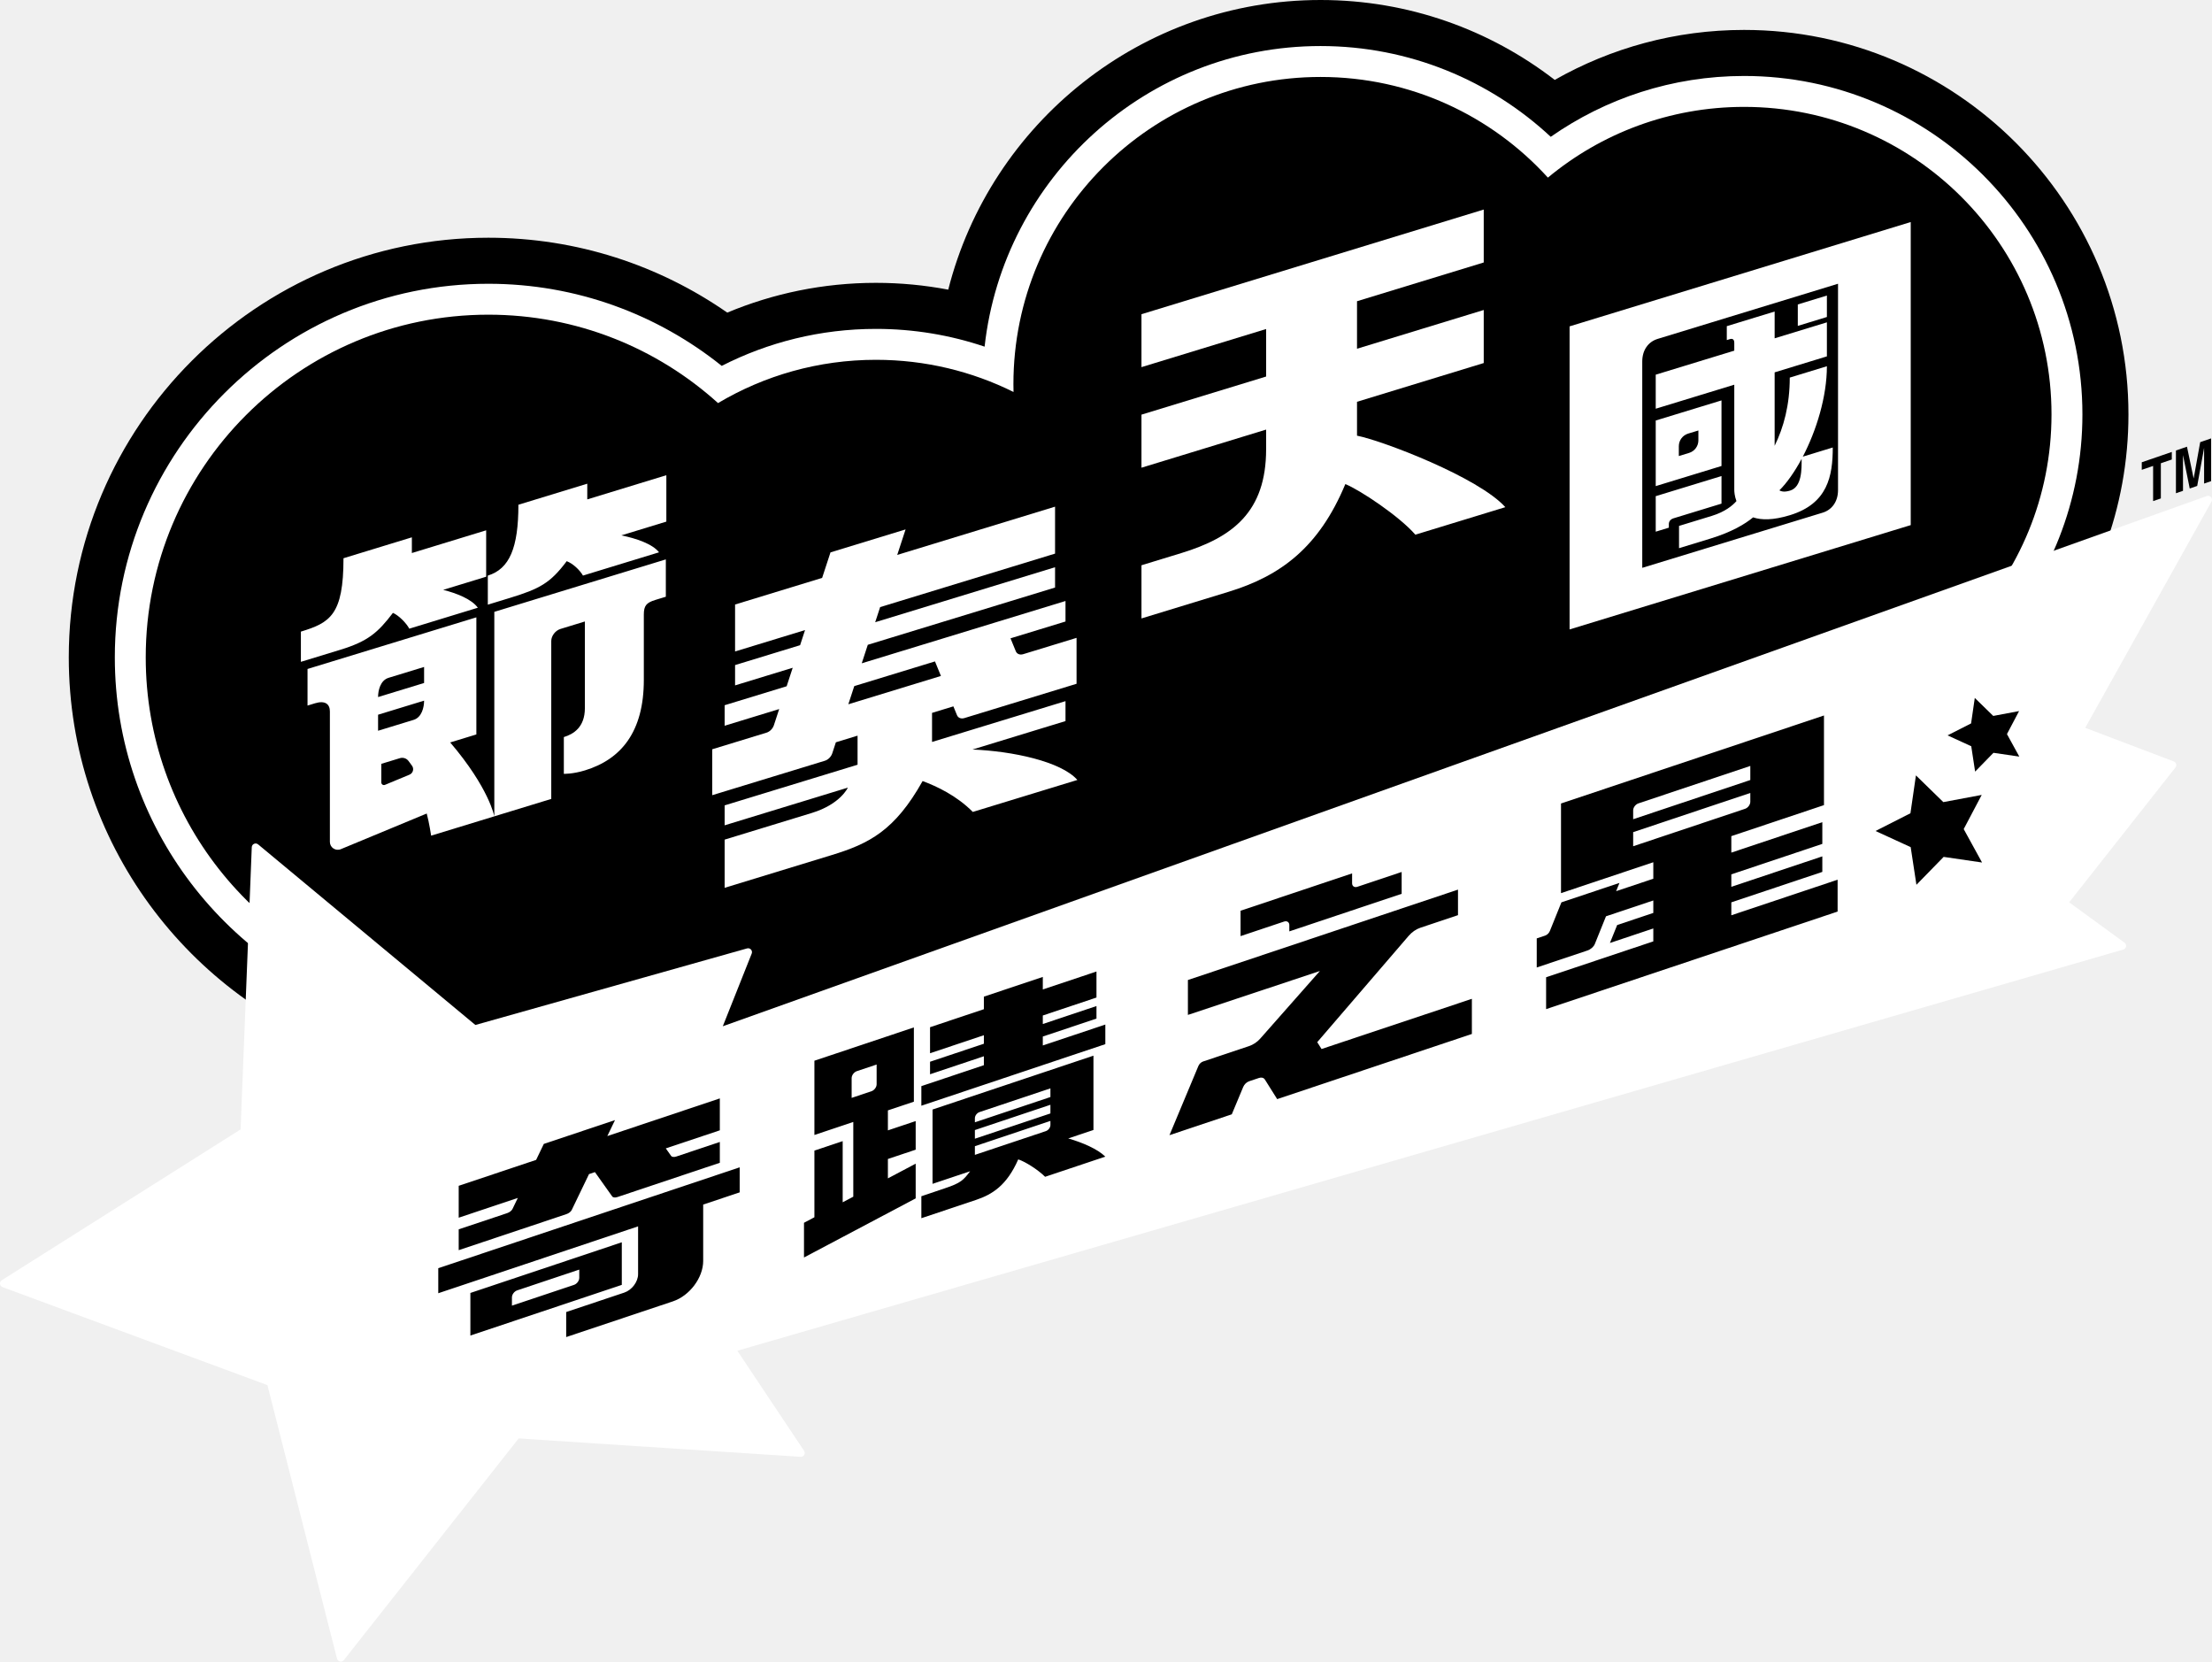
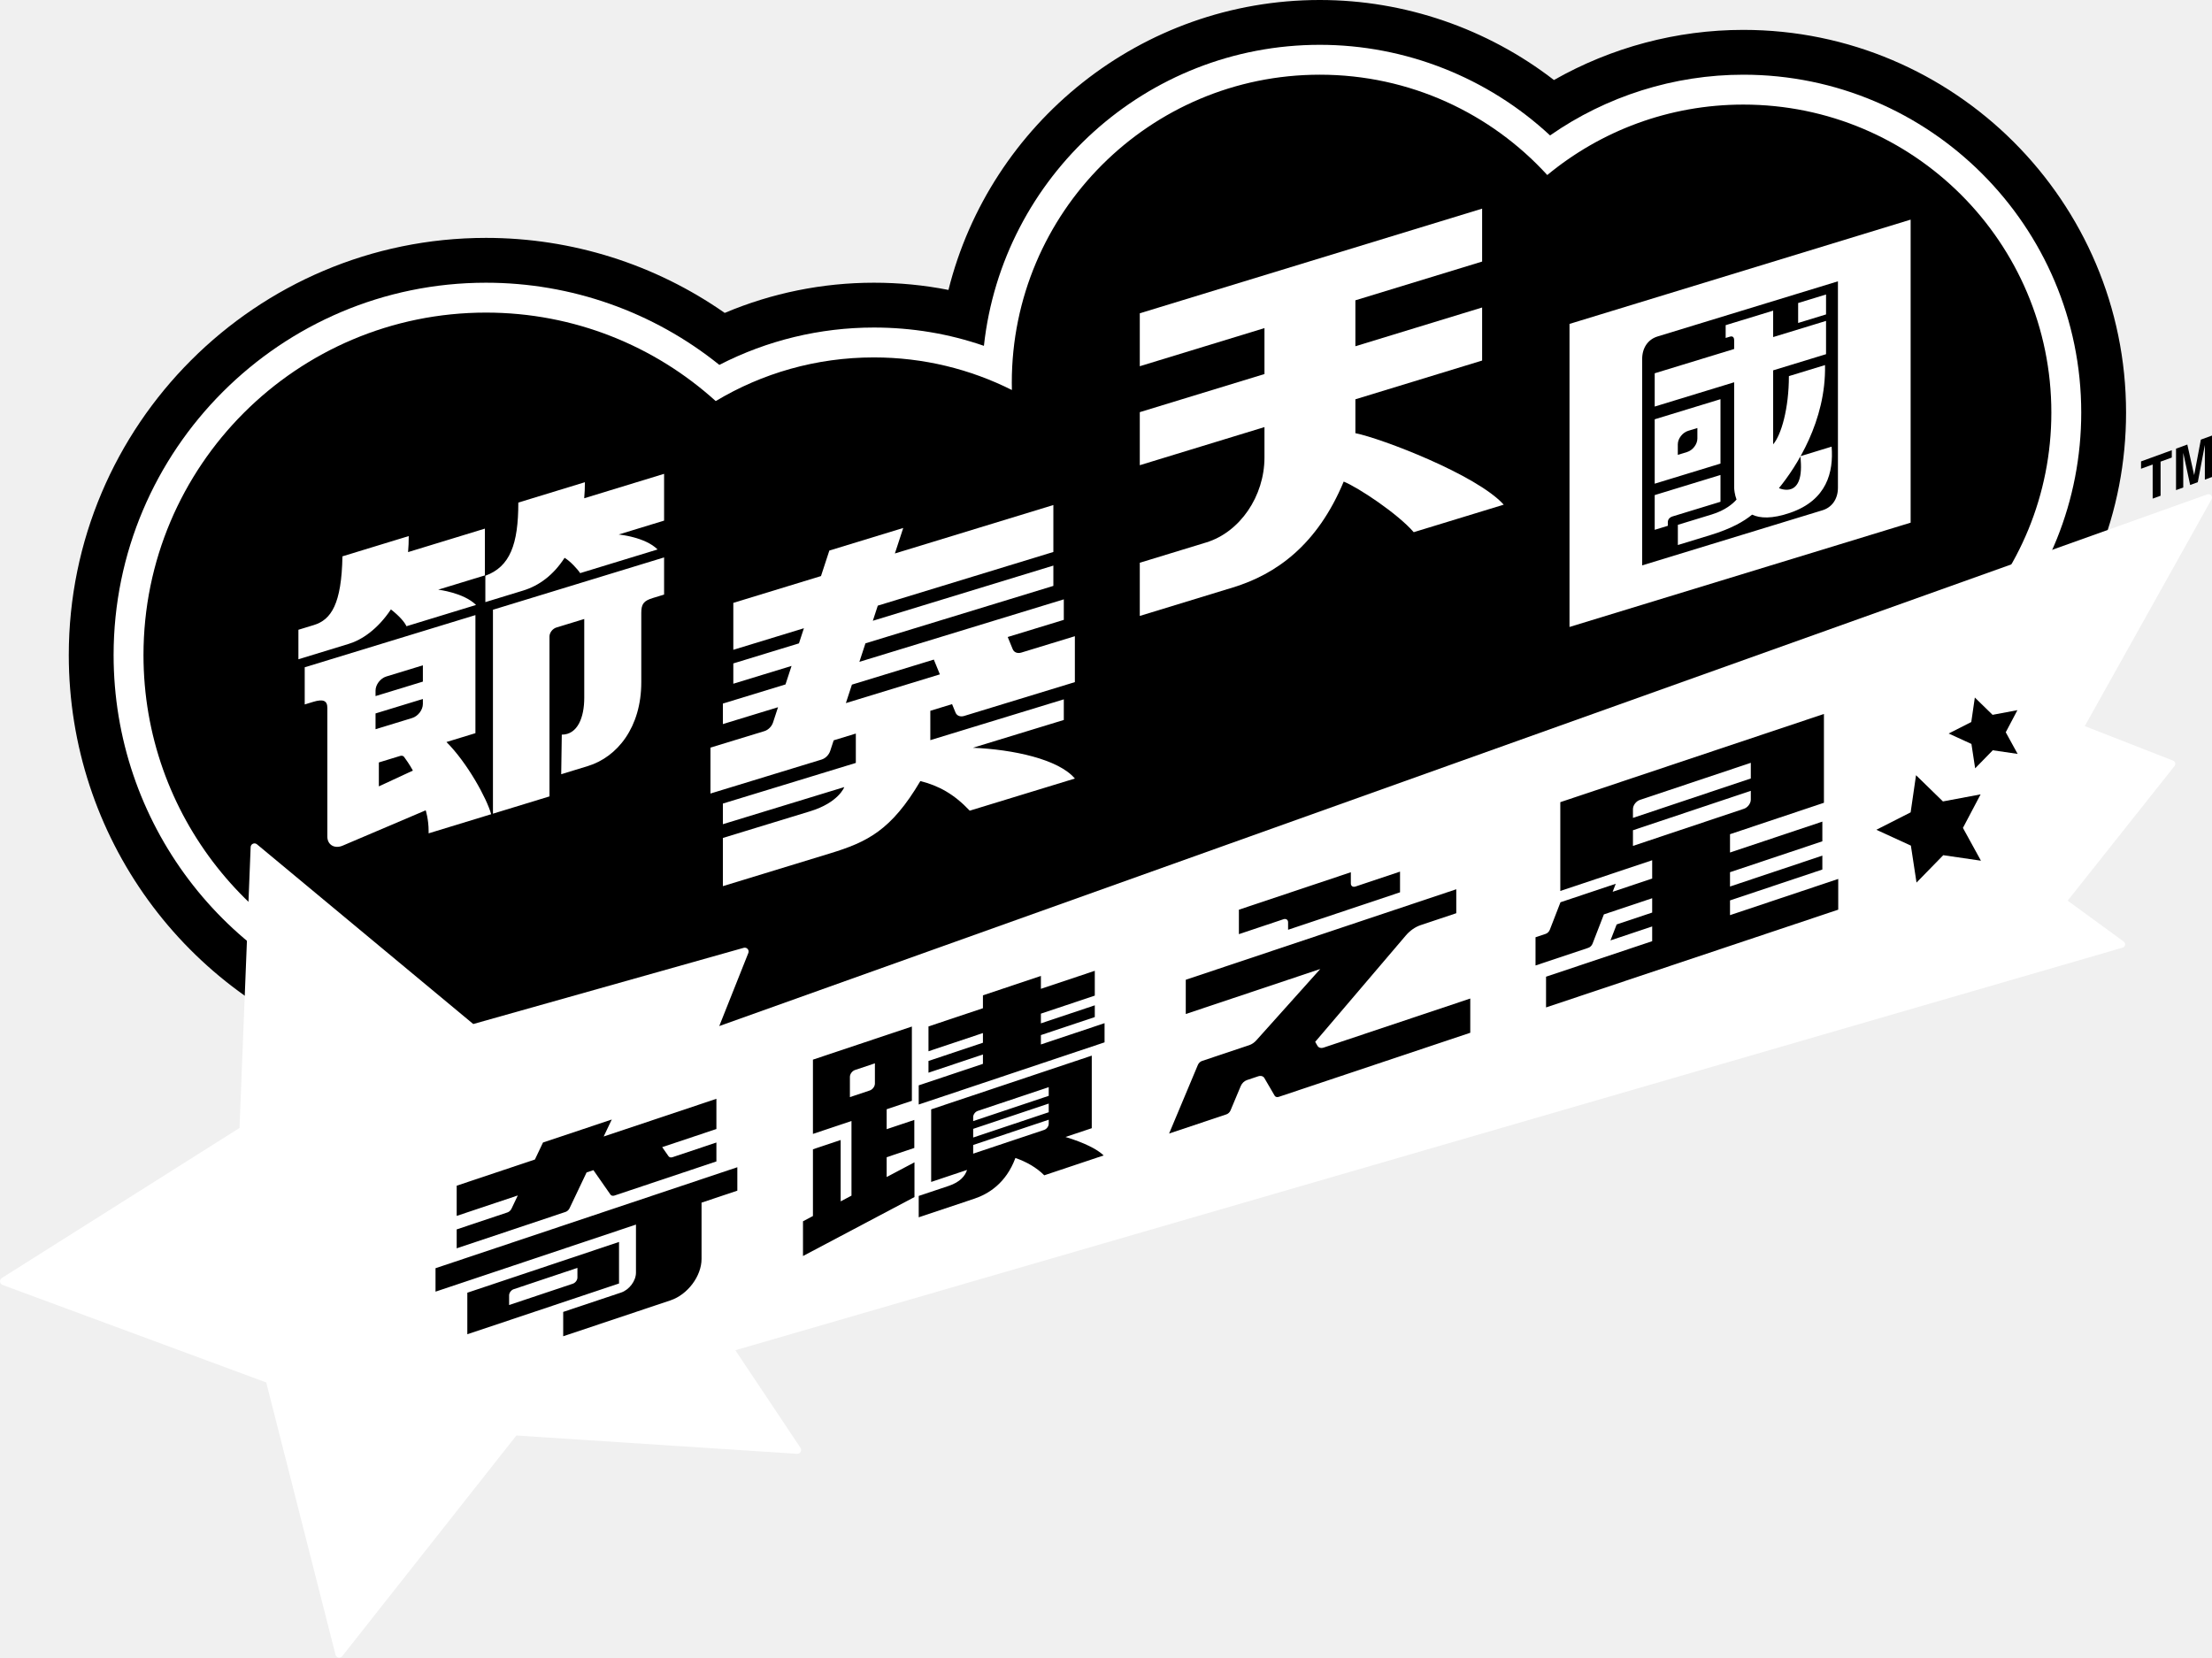
- <svg xmlns="http://www.w3.org/2000/svg" version="1.1" id="svg1" width="666.667" height="500.684" viewBox="0 0 666.667 500.684">
+ <svg xmlns="http://www.w3.org/2000/svg" version="1.1" id="svg1" width="666.667" height="499.623" viewBox="0 0 666.667 499.623">
  <defs id="defs1">
    <clipPath clipPathUnits="userSpaceOnUse" id="clipPath2">
-       <path d="M 0,375.513 H 500 V 0 H 0 Z" transform="translate(-481.1146,-281.863)" id="path2" />
+       <path d="M 0,374.717 H 500 V 0 H 0 Z" transform="translate(-394.0633,-367.9624)" id="path2" />
    </clipPath>
    <clipPath clipPathUnits="userSpaceOnUse" id="clipPath4">
-       <path d="M 0,375.513 H 500 V 0 H 0 Z" transform="translate(-470.7093,-281.863)" id="path4" />
+       <path d="M 0,374.717 H 500 V 0 H 0 Z" transform="translate(-394.0633,-357.8306)" id="path4" />
    </clipPath>
    <clipPath clipPathUnits="userSpaceOnUse" id="clipPath6">
-       <path d="M 0,375.513 H 500 V 0 H 0 Z" transform="translate(-463.722,-281.863)" id="path6" />
+       <path d="M 0,374.717 H 500 V 0 H 0 Z" transform="translate(-463.6874,-281.4518)" id="path6" />
    </clipPath>
    <clipPath clipPathUnits="userSpaceOnUse" id="clipPath8">
-       <path d="M 0,375.513 H 500 V 0 H 0 Z" transform="translate(-498.8275,-263.4104)" id="path8" />
+       <path d="M 0,374.717 H 500 V 0 H 0 Z" transform="translate(-498.9555,-262.9654)" id="path8" />
    </clipPath>
    <clipPath clipPathUnits="userSpaceOnUse" id="clipPath10">
-       <path d="M 0,375.513 H 500 V 0 H 0 Z" transform="translate(-453.6517,-209.6145)" id="path10" />
+       <path d="M 0,374.717 H 500 V 0 H 0 Z" transform="translate(-453.3801,-209.1823)" id="path10" />
    </clipPath>
    <clipPath clipPathUnits="userSpaceOnUse" id="clipPath12">
-       <path d="M 0,375.513 H 500 V 0 H 0 Z" transform="translate(-447.9466,-195.8684)" id="path12" />
+       <path d="M 0,374.717 H 500 V 0 H 0 Z" transform="translate(-447.6962,-195.1462)" id="path12" />
    </clipPath>
    <clipPath clipPathUnits="userSpaceOnUse" id="clipPath14">
-       <path d="M 0,375.513 H 500 V 0 H 0 Z" transform="translate(-369.1605,-184.2668)" id="path14" />
+       <path d="M 0,374.717 H 500 V 0 H 0 Z" transform="translate(-369.1125,-187.0334)" id="path14" />
    </clipPath>
    <clipPath clipPathUnits="userSpaceOnUse" id="clipPath16">
-       <path d="M 0,375.513 H 500 V 0 H 0 Z" transform="translate(-298.7239,-138.4436)" id="path16" />
+       <path d="M 0,374.717 H 500 V 0 H 0 Z" transform="translate(-305.3445,-175.0007)" id="path16" />
    </clipPath>
    <clipPath clipPathUnits="userSpaceOnUse" id="clipPath18">
-       <path d="M 0,375.513 H 500 V 0 H 0 Z" transform="translate(-192.5057,-131.8586)" id="path18" />
+       <path d="M 0,374.717 H 500 V 0 H 0 Z" transform="translate(-197.7633,-129.7657)" id="path18" />
    </clipPath>
    <clipPath clipPathUnits="userSpaceOnUse" id="clipPath20">
-       <path d="M 0,375.513 H 500 V 0 H 0 Z" transform="translate(-130.9354,-86.7268)" id="path20" />
+       <path d="M 0,374.717 H 500 V 0 H 0 Z" transform="translate(-130.521,-88.1051)" id="path20" />
    </clipPath>
    <clipPath clipPathUnits="userSpaceOnUse" id="clipPath22">
-       <path d="M 0,375.513 H 500 V 0 H 0 Z" transform="translate(-389.1263,-261.6946)" id="path22" />
+       <path d="M 0,374.717 H 500 V 0 H 0 Z" transform="translate(-402.1128,-264.3771)" id="path22" />
    </clipPath>
    <clipPath clipPathUnits="userSpaceOnUse" id="clipPath24">
-       <path d="M 0,375.513 H 500 V 0 H 0 Z" transform="translate(-335.3831,-316.1956)" id="path24" />
+       <path d="M 0,374.717 H 500 V 0 H 0 Z" transform="translate(-335.0196,-315.5887)" id="path24" />
    </clipPath>
    <clipPath clipPathUnits="userSpaceOnUse" id="clipPath26">
-       <path d="M 0,375.513 H 500 V 0 H 0 Z" transform="translate(-193.1004,-220.4597)" id="path26" />
+       <path d="M 0,374.717 H 500 V 0 H 0 Z" transform="translate(-191.2013,-215.778)" id="path26" />
    </clipPath>
    <clipPath clipPathUnits="userSpaceOnUse" id="clipPath28">
-       <path d="M 0,375.513 H 500 V 0 H 0 Z" transform="translate(-150.6214,-268.1189)" id="path28" />
+       <path d="M 0,374.717 H 500 V 0 H 0 Z" transform="translate(-95.5868,-224.3185)" id="path28" />
    </clipPath>
    <clipPath clipPathUnits="userSpaceOnUse" id="clipPath30">
-       <path d="M 0,375.513 H 500 V 0 H 0 Z" transform="translate(-497.3314,-275.5896)" id="path30" />
+       <path d="M 0,374.717 H 500 V 0 H 0 Z" transform="translate(-498.3852,-266.2968)" id="path30" />
    </clipPath>
  </defs>
  <g id="layer-MC0">
-     <path id="path1" d="m 0,0 c 0,47.91 -38.979,86.888 -86.889,86.887 -15.549,0 -30.155,-4.11 -42.796,-11.294 -14.662,11.315 -33.025,18.057 -52.936,18.057 -40.502,0 -74.612,-27.881 -84.152,-65.459 -5.295,1.005 -10.754,1.538 -16.337,1.538 -11.905,0 -23.26,-2.396 -33.613,-6.726 -15.336,10.662 -33.951,16.923 -54.003,16.923 -52.296,-0.001 -94.841,-42.546 -94.84,-94.842 0,-41.705 27.059,-77.208 64.543,-89.876 15.799,-21.822 41.475,-36.046 70.415,-36.046 24.788,0 47.183,10.435 63.027,27.141 8.833,-3.033 18.304,-4.683 28.153,-4.683 24.744,0 47.106,10.398 62.946,27.053 8.377,-2.696 17.303,-4.159 26.566,-4.159 34.731,10e-4 64.764,20.487 78.66,50.009 C -30.78,-78.093 0,-42.575 0,0" style="fill:#000000;fill-opacity:1;fill-rule:nonzero;stroke:none" transform="matrix(1.333333,0,0,-1.333333,641.4861,124.8667)" clip-path="url(#clipPath2)" />
-     <path id="path3" d="m 0,0 c -0.001,42.172 -34.311,76.482 -76.482,76.481 -16.236,0 -31.302,-5.088 -43.698,-13.749 -13.652,12.718 -31.949,20.513 -52.036,20.513 -39.267,-0.001 -71.706,-29.778 -75.935,-67.936 -7.715,2.602 -15.972,4.014 -24.554,4.014 -12.543,0 -24.393,-3.016 -34.868,-8.359 -14.462,11.603 -32.807,18.556 -52.748,18.556 -46.557,0 -84.435,-37.878 -84.434,-84.436 0,-38.303 25.64,-70.726 60.657,-81.02 13.69,-20.765 37.218,-34.497 63.895,-34.497 24.296,0 45.981,11.39 60,29.108 9.528,-4.27 20.081,-6.65 31.18,-6.65 24.197,0.001 45.801,11.298 59.826,28.892 9.133,-3.861 19.165,-5.997 29.686,-5.997 32.511,0 60.345,20.393 71.394,49.057 C -29.866,-71.843 0,-39.346 0,0" style="fill:#ffffff;fill-opacity:1;fill-rule:nonzero;stroke:none" transform="matrix(1.333333,0,0,-1.333333,627.6124,124.8667)" clip-path="url(#clipPath4)" />
-     <path id="path5" d="m 0,0 c 0,38.381 -31.114,69.495 -69.495,69.495 -16.857,0 -32.31,-6.003 -44.342,-15.985 -12.7,13.974 -31.02,22.748 -51.392,22.748 -38.339,0 -69.42,-31.081 -69.42,-69.422 0,-0.591 0.008,-1.181 0.023,-1.77 -9.368,4.651 -19.923,7.27 -31.091,7.27 -13.042,0 -25.248,-3.569 -35.702,-9.779 -13.736,12.415 -31.942,19.977 -51.914,19.977 -42.774,-10e-4 -77.449,-34.676 -77.448,-77.45 0,-36.09 24.686,-66.415 58.094,-75.009 12.182,-20.094 34.258,-33.522 59.472,-33.521 24.127,0 45.38,12.298 57.84,30.965 9.897,-5.422 21.258,-8.507 33.339,-8.507 23.985,0 45.132,12.151 57.621,30.632 9.552,-4.943 20.394,-7.737 31.892,-7.737 31.127,0 57.474,20.467 66.321,48.677 C -29.351,-67.697 0,-37.277 0,0" style="fill:#000000;fill-opacity:1;fill-rule:nonzero;stroke:none" transform="matrix(1.333333,0,0,-1.333333,618.296,124.8667)" clip-path="url(#clipPath6)" />
-     <path id="path7" d="m 0,0 -335.446,-119.825 6.535,16.428 c 0.268,0.672 -0.352,1.361 -1.05,1.165 l -61.412,-17.303 -49.111,40.813 c -0.558,0.464 -1.405,0.086 -1.433,-0.637 l -2.528,-63.781 -53.974,-34.078 c -0.613,-0.386 -0.517,-1.307 0.163,-1.559 l 59.877,-22.147 15.731,-61.827 c 0.178,-0.702 1.085,-0.895 1.534,-0.326 l 39.534,50.11 63.722,-4.16 c 0.724,-0.048 1.187,0.755 0.785,1.357 l -15.093,22.618 313.296,90.668 c 0.698,0.202 0.859,1.119 0.271,1.546 l -12.513,9.121 24.027,30.478 c 0.366,0.464 0.176,1.15 -0.376,1.359 L -27.486,-52.381 1.059,-1.25 C 1.452,-0.544 0.761,0.272 0,0" style="fill:#ffffff;fill-opacity:1;fill-rule:nonzero;stroke:none" transform="matrix(1.333333,0,0,-1.333333,665.1033,149.4701)" clip-path="url(#clipPath8)" />
-     <path id="path9" d="m 0,0 2.741,5.2 -5.842,-1.096 -4.17,4.067 -0.836,-5.761 -5.316,-2.701 5.353,-2.455 0.874,-5.733 4.144,4.247 5.846,-0.855 z" style="fill:#000000;fill-opacity:1;fill-rule:nonzero;stroke:none" transform="matrix(1.333333,0,0,-1.333333,604.8689,221.198)" clip-path="url(#clipPath10)" />
-     <path id="path11" d="m 0,0 -8.676,-1.626 -6.193,6.038 -1.241,-8.555 -7.894,-4.011 7.948,-3.646 1.298,-8.512 6.154,6.306 8.682,-1.27 -4.149,7.554 z" style="fill:#000000;fill-opacity:1;fill-rule:nonzero;stroke:none" transform="matrix(1.333333,0,0,-1.333333,597.2621,239.5261)" clip-path="url(#clipPath12)" />
-     <path id="path13" d="m 0,0 v 3.186 l 26.479,8.859 v -1.996 c 0,-0.657 -0.533,-1.367 -1.189,-1.587 z m 0,8.102 c 0,0.656 0.533,1.367 1.189,1.586 l 25.29,8.462 V 14.967 L 0,6.107 Z M 22.187,-15.6 v 2.921 l 20.57,6.883 v 3.509 L 22.187,-9.17 v 2.818 l 20.57,6.883 V 5.443 L 22.187,-1.44 V 2.285 L 43.13,9.293 V 29.552 L -16.311,9.663 v -20.259 l 20.864,6.981 v -3.726 l -8.404,-2.811 0.753,1.865 -13.119,-4.39 -2.61,-6.469 c -0.195,-0.485 -0.615,-0.893 -1.077,-1.047 l -1.892,-0.633 v -6.57 l 11.452,3.833 c 0.751,0.251 1.423,0.842 1.68,1.479 l 2.523,6.254 10.694,3.578 v -2.818 l -8.169,-2.734 -1.637,-4.056 9.806,3.281 V -21.5 l -24.231,-8.107 v -7.201 l 65.891,22.047 v 7.2 z" style="fill:#000000;fill-opacity:1;fill-rule:nonzero;stroke:none" transform="matrix(1.333333,0,0,-1.333333,492.214,254.9949)" clip-path="url(#clipPath14)" />
-     <path id="path15" d="M 0,0 -0.975,1.547 19.678,25.56 c 0.747,0.868 1.685,1.52 2.655,1.844 l 8.507,2.847 v 5.77 L -30.21,15.593 V 7.707 L -0.375,17.63 -13.869,2.344 C -14.562,1.56 -15.448,0.972 -16.439,0.64 l -10.337,-3.458 c -0.455,-0.153 -0.87,-0.551 -1.07,-1.028 l -6.532,-15.626 14.086,4.714 2.587,6.188 c 0.248,0.594 0.768,1.092 1.337,1.283 l 2.238,0.749 c 0.555,0.185 1.064,0.047 1.319,-0.36 L -10.03,-11.324 33.98,3.401 33.979,11.345 0,0 m 8.096,36.66 10.01,3.351 V 35.079 L -7.285,26.583 v 1.429 c 0,0.656 -0.532,1.01 -1.19,0.791 l -9.834,-3.29 v 5.737 l 25.215,8.437 v -2.235 c 0,-0.657 0.532,-1.012 1.19,-0.792" style="fill:#000000;fill-opacity:1;fill-rule:nonzero;stroke:none" transform="matrix(1.333333,0,0,-1.333333,398.2985,316.0925)" clip-path="url(#clipPath16)" />
-     <path id="path17" d="M 0,0 C 0,0.657 0.532,1.367 1.189,1.587 L 5.648,3.079 V -1.38 c 0,-0.657 -0.532,-1.368 -1.189,-1.588 L 0,-4.46 Z m 14.475,-16.166 v 6.467 l -6.281,-2.102 v 4.516 l 5.872,1.965 V 11.464 L -8.417,3.94 v -16.784 l 8.789,2.941 v -16.886 l -2.397,-1.268 v 13.822 l -6.392,-2.139 v -15.064 l -2.355,-1.247 v -7.844 l 25.247,13.356 v 7.845 L 8.194,-22.65 v 4.382 z m 13.383,0.79 17.072,5.712 v -0.926 c 0,-0.571 -0.466,-1.19 -1.04,-1.383 l -16.032,-5.364 z m 0,3.646 17.072,5.712 v -1.958 l -17.072,-5.712 z m 0,2.675 c 0,0.572 0.466,1.191 1.041,1.383 L 44.93,-2.308 V -4.267 L 27.858,-9.979 Z m 21.101,-4.566 5.699,1.907 V 5.079 L 18.284,-7.092 v -16.793 l 8.496,2.843 c -1.515,-1.997 -2.057,-2.645 -5.801,-3.883 l -5.222,-1.762 v -4.965 l 12.339,4.129 c 3.706,1.24 6.986,3.294 9.56,9.163 1.492,-0.461 4.431,-2.297 6.076,-3.932 l 13.611,4.555 c -1.746,1.716 -5.101,3.163 -8.384,4.116 M 29.889,18.421 V 15.582 L 17.721,11.511 V 5.63 L 29.889,9.701 V 7.778 L 17.721,3.707 V 0.876 L 29.889,4.947 V 2.928 L 15.757,-1.801 V -6.232 L 57.343,7.683 v 4.431 L 43.211,7.386 v 2.019 l 12.13,4.059 v 2.831 l -12.13,-4.059 v 1.922 l 12.13,4.06 v 5.881 L 43.211,20.04 v 2.838" style="fill:#000000;fill-opacity:1;fill-rule:nonzero;stroke:none" transform="matrix(1.333333,0,0,-1.333333,256.6743,324.8725)" clip-path="url(#clipPath18)" />
-     <path id="path19" d="m 0,0 v 1.867 l -14.029,-4.694 c -0.657,-0.22 -1.189,-0.93 -1.189,-1.587 v -1.867 l 14.029,4.694 C -0.532,-1.367 0,-0.657 0,0 m 9.616,8.039 v -9.625 l -34.227,-11.452 v 9.625 z M 31.774,40.553 6.342,32.043 8.081,35.654 -8.011,30.27 -9.75,26.658 -27.25,20.803 v -7.209 l 13.361,4.469 -1.206,-2.502 c -0.183,-0.381 -0.662,-0.754 -1.198,-0.933 L -27.25,10.962 V 6.258 l 24.348,8.146 c 0.536,0.18 1.015,0.552 1.198,0.933 l 3.907,8.111 1.34,0.448 3.906,-5.497 c 0.184,-0.257 0.663,-0.309 1.199,-0.13 l 23.126,7.738 v 4.704 L 21.965,27.429 C 21.429,27.25 20.95,27.302 20.766,27.56 l -1.205,1.697 12.213,4.086 z m 4.488,-21.232 -8.25,-2.759 V 3.816 c 0,-3.776 -3.061,-7.862 -6.838,-9.126 l -24.128,-8.073 v 5.658 l 13.131,4.394 c 1.724,0.576 3.121,2.442 3.121,4.166 V 11.638 L -31.868,-3.475 v 5.658 l 68.13,22.796 z" style="fill:#000000;fill-opacity:1;fill-rule:nonzero;stroke:none" transform="matrix(1.333333,0,0,-1.333333,174.5805,385.0483)" clip-path="url(#clipPath20)" />
-     <path id="path21" d="m 0,0 -10.819,-3.308 c -0.713,-0.217 -1.082,-0.702 -1.082,-1.331 V -5.432 L -14.865,-6.338 -14.866,1.688 0,6.233 Z m -5.222,14.306 c 0,-1.309 -0.855,-2.465 -2.108,-2.845 l -2.315,-0.704 v 2.229 c 0,1.309 0.857,2.464 2.11,2.845 l 2.313,0.702 z m 5.221,9.023 -14.865,-4.545 V 3.961 L -10e-4,8.506 Z M 17.248,40.17 v 4.845 l 6.577,2.01 V 42.181 Z M 15.524,2.953 c -1.17,-0.358 -1.932,-0.26 -2.435,0.052 1.704,1.699 3.447,4.177 5.02,7.107 0.021,-2.203 0.093,-6.34 -2.585,-7.159 m 8.301,28.098 -8.393,-2.567 c 0,-6.164 -1.363,-11.221 -3.419,-15.412 v 16.597 l 11.812,3.611 v 7.693 L 12.013,37.362 v 6.052 L 1.198,40.108 v -3.141 l 0.691,0.21 C 2.518,37.37 2.89,37.092 2.89,36.337 V 34.572 L -14.866,29.144 V 21.451 L 2.89,26.879 V 3.104 c 0,-0.39 0.066,-1.407 0.489,-2.53 -0.831,-0.951 -2.518,-2.41 -5.563,-3.341 -1.832,-0.56 -7.414,-2.267 -7.414,-2.267 v -5.033 l 7.08,2.164 c 4.83,1.477 7.831,3.284 9.665,4.8 1.857,-0.631 4.512,-0.672 8.323,0.493 8.547,2.613 9.682,8.843 9.682,15.299 l -6.773,-2.071 c 3.083,5.919 5.446,13.562 5.446,20.433 m -0.981,-33.1 -40.754,-12.46 -0.001,46.633 c 0,2.522 1.306,4.448 3.497,5.111 l 40.755,12.46 V 3.062 c 0,-2.701 -1.47,-4.503 -3.497,-5.111 m 19.93,65.688 -77.111,-23.576 v -68.492 l 77.112,23.576 z" style="fill:#ffffff;fill-opacity:1;fill-rule:nonzero;stroke:none" transform="matrix(1.333333,0,0,-1.333333,518.8351,151.7579)" clip-path="url(#clipPath22)" />
-     <path id="path23" d="m 0,0 v 11.961 l -77.366,-23.654 v -11.961 l 28.177,8.615 v -10.737 l -28.177,-8.614 v -11.991 l 28.177,8.615 V -42.2 c 0,-14.199 -7.602,-19.929 -19.147,-23.467 l -9.029,-2.761 v -12.017 l 19.666,6.013 c 11.743,3.59 20.429,9.986 26.416,24.349 3.284,-1.319 12.208,-7.253 15.826,-11.434 l 20.34,6.219 c -6.086,6.765 -27.726,15.004 -33.526,16.158 v 7.656 L 0,-22.727 v 11.99 l -28.643,-8.757 v 10.737 z" style="fill:#ffffff;fill-opacity:1;fill-rule:nonzero;stroke:none" transform="matrix(1.333333,0,0,-1.333333,447.1775,79.08987)" clip-path="url(#clipPath24)" />
-     <path id="path25" d="m 0,0 18.242,5.578 1.346,-3.287 -20.934,-6.4 z m 26.72,-14.333 21.025,6.428 v 4.506 l -30.167,-9.223 v 6.568 l 4.824,1.475 0.814,-1.987 c 0.256,-0.626 0.926,-0.891 1.676,-0.661 L 50.244,0.524 V 10.902 L 38.188,7.216 c -0.75,-0.229 -1.42,0.035 -1.677,0.661 l -1.196,2.92 12.43,3.801 v 4.635 L 1.687,5.152 3.057,9.333 45.385,22.275 v 4.589 L 4.727,14.434 5.847,17.852 45.385,29.94 V 40.55 L 9.708,29.642 11.597,35.409 -5.376,30.22 -7.265,24.453 -26.944,18.436 V 7.826 l 15.817,4.836 -1.119,-3.417 -14.698,-4.494 v -4.59 l 13.027,3.983 -1.369,-4.181 -14.018,-4.286 v -4.636 l 12.33,3.77 -1.195,-3.652 c -0.257,-0.783 -0.927,-1.457 -1.677,-1.686 l -12.264,-3.75 v -10.378 l 25.461,7.784 c 0.749,0.23 1.419,0.904 1.676,1.686 l 0.813,2.486 4.903,1.498 v -6.568 l -30.047,-9.187 v -4.505 l 27.854,8.515 c 0,0 -1.673,-3.744 -8.14,-5.721 l -19.714,-6.028 v -10.892 l 24.221,7.405 c 8.427,2.576 14.239,5.509 20.532,16.724 3.185,-1.197 7.629,-3.242 11.345,-6.979 l 23.636,7.227 c -3.69,4.187 -14.668,6.51 -23.71,6.877" style="fill:#ffffff;fill-opacity:1;fill-rule:nonzero;stroke:none" transform="matrix(1.333333,0,0,-1.333333,257.4672,206.7377)" clip-path="url(#clipPath26)" />
-     <path id="path27" d="m 0,0 -17.875,-5.465 v 3.549 l -15.567,-4.759 c 0,-9.696 -1.993,-14.509 -6.912,-16.013 v -6.568 l 4.895,1.496 c 6.809,2.082 9.194,3.341 12.938,8.332 1.399,-0.532 2.956,-1.995 3.675,-3.253 l 17.193,5.257 c -1.456,1.887 -5.175,3.154 -8.523,3.826 L 0,-10.486 Z m -40.73,-12.453 -16.794,-5.134 v 3.549 l -15.455,-4.726 c 0,-12.821 -3.038,-14.567 -9.63,-16.583 v -6.828 l 8.896,2.719 c 6.333,1.936 8.529,3.918 11.911,8.346 1.301,-0.562 3.029,-2.301 3.698,-3.573 l 15.492,4.736 c -1.424,1.974 -4.855,3.285 -7.832,4.038 l 9.714,2.97 z m -14.03,-30.88 -8.022,-2.453 c -1.858,-0.568 -2.379,-2.836 -2.379,-4.35 l 10.401,3.18 z m 0,-7.614 -10.401,-3.179 v -3.624 l 8.023,2.454 c 1.858,0.567 2.378,2.836 2.378,4.349 m -2.736,-14.698 -0.776,1.053 c -0.45,0.609 -1.234,0.868 -1.957,0.647 l -4.201,-1.284 v -4.202 c 0,-0.423 0.431,-0.712 0.823,-0.549 l 5.548,2.306 c 0.803,0.333 1.08,1.33 0.563,2.029 m 18.61,-11.447 -14.281,-4.366 c 0,0 -0.44,2.955 -0.997,5.002 l -19.422,-8.059 c -1.175,-0.488 -2.468,0.375 -2.468,1.647 v 29.483 c 0,1.64 -1.059,2.547 -3.363,1.842 l -1.691,-0.517 v 8.271 l 38.163,11.668 v -26.464 l -5.913,-1.808 c 8.796,-10.295 9.972,-16.699 9.972,-16.699 m 38.77,58.066 v -8.436 l -2.373,-0.726 c -2.027,-0.62 -2.602,-1.297 -2.602,-3.305 v -14.772 c 0,-11.687 -5.091,-17.931 -13.302,-20.441 -2.808,-0.858 -4.778,-0.778 -4.778,-0.778 v 8.305 c 2.176,0.666 4.755,2.207 4.755,6.555 v 19.567 l -5.517,-1.687 c -1.15,-0.351 -2.081,-1.568 -2.081,-2.717 v -35.696 l -12.872,-3.935 v 46.213 z" style="fill:#ffffff;fill-opacity:1;fill-rule:nonzero;stroke:none" transform="matrix(1.333333,0,0,-1.333333,200.8285,143.1921)" clip-path="url(#clipPath28)" />
-     <path id="path29" d="m 0,0 -1.467,-8.167 -0.018,-0.006 -1.504,7.146 -2.493,-0.858 v -9.661 l 1.595,0.549 v 8.07 l 1.523,-7.547 1.688,0.581 1.56,8.606 v -8.07 l 1.577,0.543 v 9.661 z m -13.208,-4.548 6.791,2.336 V -3.92 l -2.475,-0.851 v -7.948 l -1.749,-0.601 v 7.947 l -2.567,-0.882 z" style="fill:#000000;fill-opacity:1;fill-rule:nonzero;stroke:none" transform="matrix(1.333333,0,0,-1.333333,663.1085,133.2312)" clip-path="url(#clipPath30)" />
+     <path id="path1" d="M 0,0 C -15.063,0 -29.842,-3.962 -42.809,-11.336 -57.858,0.285 -76.496,6.755 -95.733,6.755 c -40.473,0 -74.544,-27.937 -83.941,-65.54 -5.5,1.085 -11.128,1.631 -16.858,1.631 -11.636,0 -23.101,-2.339 -33.715,-6.829 -15.748,11.004 -34.525,16.961 -53.965,16.961 -52,0 -94.304,-42.305 -94.304,-94.305 0,-40.976 26.263,-76.88 64.648,-89.542 7.187,-9.942 16.454,-18.311 27.109,-24.434 13.046,-7.497 27.934,-11.46 43.052,-11.46 24.071,0 46.739,9.955 62.953,27.167 9.005,-3.084 18.524,-4.683 28.102,-4.683 24.012,0 46.669,9.931 62.884,27.096 8.548,-2.746 17.537,-4.17 26.549,-4.17 18.708,0 36.518,5.879 51.505,17 11.619,8.622 20.738,19.77 26.783,32.643 17.994,3.155 34.511,11.923 47.36,25.313 15.529,16.183 24.082,37.451 24.082,59.886 C 86.511,-38.808 47.702,0 0,0" style="fill:#000000;fill-opacity:1;fill-rule:nonzero;stroke:none" transform="matrix(1.333333,0,0,-1.333333,525.4177,9.006133)" clip-path="url(#clipPath2)" />
+     <path id="path3" d="m 0,0 c -15.644,0 -30.937,-4.838 -43.69,-13.727 -14.07,13.083 -32.713,20.482 -52.043,20.482 -39.301,0 -71.764,-29.835 -75.927,-68.046 -7.953,2.749 -16.283,4.137 -24.872,4.137 -12.193,0 -24.172,-2.908 -34.932,-8.445 -14.921,12.014 -33.468,18.577 -52.748,18.577 -46.413,0 -84.172,-37.76 -84.172,-84.173 0,-37.69 24.887,-70.569 60.855,-80.896 6.575,-9.975 15.453,-18.339 25.818,-24.295 11.513,-6.616 24.654,-10.113 38.004,-10.113 23.524,0 45.53,10.768 59.973,29.079 9.73,-4.328 20.362,-6.595 31.082,-6.595 23.416,0 45.374,10.699 59.821,28.886 9.322,-3.911 19.449,-5.96 29.612,-5.96 16.517,0 32.239,5.189 45.467,15.005 11.718,8.695 20.555,20.293 25.758,33.746 17.93,1.865 34.516,9.961 47.112,23.088 13.711,14.287 21.261,33.064 21.261,52.871 C 76.379,-34.263 42.115,0 0,0" style="fill:#ffffff;fill-opacity:1;fill-rule:nonzero;stroke:none" transform="matrix(1.333333,0,0,-1.333333,525.4177,22.5152)" clip-path="url(#clipPath4)" />
+     <path id="path5" d="m 0,0 c 0,38.452 -31.172,69.624 -69.624,69.624 -16.837,0 -32.279,-5.977 -44.318,-15.925 -12.732,13.936 -31.052,22.68 -51.415,22.68 -38.453,0 -69.624,-31.172 -69.624,-69.624 0,-0.553 0.008,-1.104 0.02,-1.653 -9.384,4.712 -19.979,7.368 -31.195,7.368 -13.072,0 -25.299,-3.605 -35.749,-9.871 -13.735,12.431 -31.948,20.003 -51.931,20.003 -42.757,0 -77.418,-34.661 -77.418,-77.418 0,-36.194 24.839,-66.583 58.399,-75.061 12.215,-20.078 34.303,-33.489 59.524,-33.489 24.116,0 45.366,12.263 57.861,30.891 9.867,-5.361 21.175,-8.407 33.194,-8.407 23.984,0 45.135,12.128 57.657,30.586 9.526,-4.896 20.328,-7.659 31.776,-7.659 31.052,0 57.352,20.329 66.327,48.403 C -29.507,-67.925 0,-37.411 0,0" style="fill:#000000;fill-opacity:1;fill-rule:nonzero;stroke:none" transform="matrix(1.333333,0,0,-1.333333,618.2499,124.3536)" clip-path="url(#clipPath6)" />
+     <path id="path7" d="m 0,0 -336.375,-120.197 6.575,16.528 c 0.267,0.67 -0.351,1.355 -1.045,1.16 l -61.137,-17.226 -48.892,40.631 c -0.555,0.462 -1.398,0.086 -1.426,-0.635 l -2.517,-63.494 -53.732,-33.925 c -0.611,-0.385 -0.514,-1.303 0.162,-1.553 l 59.609,-22.047 15.66,-61.551 c 0.178,-0.699 1.081,-0.891 1.528,-0.324 l 39.357,49.886 63.437,-4.143 c 0.72,-0.047 1.181,0.752 0.781,1.353 l -14.722,22.061 313.582,91.006 c 0.622,0.18 0.765,0.996 0.242,1.378 l -12.671,9.238 24.166,30.447 c 0.326,0.411 0.162,1.02 -0.326,1.21 L -27.713,-52.39 0.943,-1.114 C 1.294,-0.486 0.678,0.242 0,0" style="fill:#ffffff;fill-opacity:1;fill-rule:nonzero;stroke:none" transform="matrix(1.333333,0,0,-1.333333,665.274,149.0021)" clip-path="url(#clipPath8)" />
+     <path id="path9" d="m 0,0 2.635,4.998 -5.616,-1.053 -4.008,3.909 -0.804,-5.538 -5.109,-2.596 5.145,-2.36 0.84,-5.509 3.983,4.081 5.619,-0.822 z" style="fill:#000000;fill-opacity:1;fill-rule:nonzero;stroke:none" transform="matrix(1.333333,0,0,-1.333333,604.5068,220.7129)" clip-path="url(#clipPath10)" />
+     <path id="path11" d="m 0,0 -8.517,-1.597 -6.08,5.928 -1.218,-8.398 -7.749,-3.938 7.803,-3.579 1.274,-8.356 6.042,6.19 8.522,-1.247 -4.073,7.417 z" style="fill:#000000;fill-opacity:1;fill-rule:nonzero;stroke:none" transform="matrix(1.333333,0,0,-1.333333,596.9283,239.4277)" clip-path="url(#clipPath12)" />
+     <path id="path13" d="m 0,0 26.639,8.913 v -1.98 c 0,-0.861 -0.697,-1.793 -1.558,-2.081 L 0,-3.54 Z m 0,4.774 c 0,0.861 0.698,1.792 1.559,2.08 l 25.08,8.392 v -3.54 L 0,2.793 Z m 21.939,-23.965 v 3.332 l 20.872,6.984 v 3.139 L 21.939,-12.72 v 3.239 l 20.872,6.984 V 1.952 L 21.939,-5.032 v 4.14 l 21.23,7.104 V 26.289 L -16.422,6.35 v -20.077 l 20.768,6.949 v -4.14 l -8.936,-2.99 0.701,1.809 -12.494,-4.18 -2.408,-6.213 c -0.167,-0.431 -0.539,-0.797 -0.949,-0.934 l -2.283,-0.764 v -6.378 l 11.937,3.994 c 0.411,0.137 0.783,0.503 0.95,0.934 l 2.565,6.62 10.917,3.653 v -3.24 l -8.029,-2.686 -1.398,-3.607 9.427,3.154 v -3.331 l -23.991,-8.027 v -6.946 l 66.047,22.099 v 6.946 z" style="fill:#000000;fill-opacity:1;fill-rule:nonzero;stroke:none" transform="matrix(1.333333,0,0,-1.333333,492.15,250.2448)" clip-path="url(#clipPath14)" />
+     <path id="path15" d="m 0,0 v 2.541 l -25.304,-8.467 v -5.528 l 10.079,3.372 c 0.574,0.192 1.039,-0.117 1.039,-0.691 v -1.689 l 25.304,8.467 V 2.681 L 1.039,-0.691 C 0.465,-0.883 0,-0.574 0,0 m -6.143,-37.095 33.138,11.088 v -7.741 l -43.288,-14.484 c -0.398,-0.133 -0.76,-0.028 -0.934,0.271 l -2.312,3.966 c -0.261,0.448 -0.805,0.606 -1.401,0.407 l -2.542,-0.851 c -0.596,-0.199 -1.14,-0.721 -1.401,-1.344 l -2.312,-5.513 c -0.174,-0.415 -0.536,-0.763 -0.934,-0.896 l -12.951,-4.334 6.503,15.51 c 0.175,0.416 0.537,0.763 0.934,0.896 l 10.677,3.573 c 0.579,0.194 1.142,0.576 1.599,1.086 l 14.453,16.127 -30.398,-10.171 v 7.741 L 23.831,-1.306 V -6.721 L 15.77,-9.418 c -1.222,-0.409 -2.404,-1.235 -3.34,-2.333 l -20.491,-24.051 0.517,-0.886 c 0.261,-0.449 0.805,-0.606 1.401,-0.407" style="fill:#000000;fill-opacity:1;fill-rule:nonzero;stroke:none" transform="matrix(1.333333,0,0,-1.333333,407.126,266.2884)" clip-path="url(#clipPath16)" />
+     <path id="path17" d="M 0,0 C 0,-0.646 -0.523,-1.344 -1.169,-1.56 L -5.65,-3.059 V 1.52 c 0,0.646 0.523,1.344 1.169,1.56 L 0,4.58 Z m 2.658,-21.122 v 4.479 l 6.251,2.092 v 6.337 L 2.658,-10.306 V -5.8 l 5.699,1.907 V 12.896 L -14.007,5.413 v -16.789 l 8.713,2.915 v -16.868 l -2.445,-1.293 v 13.868 l -6.268,-2.097 v -15.087 l -2.248,-1.189 v -7.853 l 25.199,13.329 v 7.854 z M 51.911,13.659 V 9.324 L 9.904,-4.732 v 4.336 L 24.419,4.46 V 6.579 L 12.112,2.461 v 2.655 l 12.307,4.118 v 2.192 L 12.112,7.308 v 5.61 l 12.307,4.118 v 2.915 l 13.104,4.384 V 21.42 l 12.18,4.076 v -5.61 L 37.523,15.81 v -2.192 l 12.18,4.076 V 15.039 L 37.523,10.964 V 8.845 Z m -29.697,-27.54 17.075,5.714 v -0.92 c 0,-0.574 -0.465,-1.195 -1.039,-1.387 l -16.036,-5.365 z m 0,3.648 17.075,5.714 v -1.959 l -17.075,-5.713 z m 0,2.672 c 0,0.574 0.465,1.195 1.039,1.387 l 16.036,5.365 V -2.767 L 22.214,-8.481 Z m 20.871,-4.509 5.934,1.985 V 6.32 L 12.717,-5.826 v -16.405 l 8.111,2.714 c -0.418,-1.31 -1.52,-2.734 -4.158,-3.616 l -6.766,-2.264 v -4.831 l 12.548,4.199 c 3.161,1.057 7.177,3.462 9.308,9.215 2.464,-0.859 4.771,-2.148 6.522,-3.919 l 13.422,4.491 c -1.424,1.401 -4.427,2.903 -8.619,4.172" style="fill:#000000;fill-opacity:1;fill-rule:nonzero;stroke:none" transform="matrix(1.333333,0,0,-1.333333,263.6844,326.6017)" clip-path="url(#clipPath18)" />
+     <path id="path19" d="m 0,0 -14.402,-4.819 c -0.574,-0.192 -1.039,-0.813 -1.039,-1.387 v -2.19 l 14.402,4.819 C -0.465,-3.385 0,-2.764 0,-2.19 Z m 9.405,5.861 v -9.389 l -34.292,-11.475 v 9.389 z m 22.009,25.533 v 6.828 L 5.933,29.696 7.761,33.538 -7.785,28.337 -9.613,24.494 -27.29,18.579 v -6.827 l 13.814,4.622 -1.429,-3.003 c -0.184,-0.388 -0.53,-0.705 -0.904,-0.83 L -27.29,8.699 V 4.421 l 24.607,8.233 c 0.374,0.125 0.72,0.442 0.904,0.83 l 3.849,8.091 1.544,0.517 3.849,-5.516 c 0.184,-0.264 0.53,-0.35 0.904,-0.225 l 23.047,7.712 v 4.278 l -9.921,-3.319 c -0.374,-0.126 -0.72,-0.04 -0.904,0.225 l -1.429,2.047 z m 4.731,-13.94 -8.088,-2.706 V 2.022 c 0,-3.874 -3.14,-8.065 -7.014,-9.361 l -24.258,-8.117 v 5.501 l 13.071,4.373 c 1.865,0.624 3.377,2.642 3.377,4.507 V 9.788 l -45.309,-15.16 v 5.297 l 68.221,22.827 z" style="fill:#000000;fill-opacity:1;fill-rule:nonzero;stroke:none" transform="matrix(1.333333,0,0,-1.333333,174.028,382.1492)" clip-path="url(#clipPath20)" />
+     <path id="path21" d="M 0,0 C 3.841,4.696 10.688,15.126 10.414,27.812 L 2.249,25.316 C 2.249,18.024 0.532,12.025 -1.309,9.894 V 26.62 l 11.954,3.655 v 7.522 L -1.309,34.142 v 5.972 l -10.735,-3.282 v -2.888 l 0.918,0.281 c 0.657,0.201 1.001,-0.086 1.001,-0.841 v -1.937 l -17.958,-5.49 v -7.522 l 17.958,5.49 V 0.144 c 0,-0.389 0.114,-1.608 0.537,-2.732 -0.832,-0.951 -2.545,-2.437 -5.611,-3.374 l -7.65,-2.339 v -4.564 l 7.316,2.237 c 4.83,1.476 7.63,3.114 9.464,4.63 1.77,-0.828 4.484,-1.009 8.659,0.438 8.244,2.858 9.777,9.193 9.317,14.932 L 4.834,7.21 C 5.996,-2.864 0,0 0,0 m 10.645,39.262 v 4.507 L 4.339,41.841 V 37.334 Z M -13.215,2.969 -28.083,-1.577 v -7.851 l 2.964,0.907 0.001,0.793 c 0,0.629 0.377,1.116 1.082,1.332 l 10.821,3.308 z m -7.56,5.186 -2.087,-0.638 v 2.376 c 0,1.291 1.047,2.658 2.339,3.053 l 2.086,0.638 v -2.376 c 0,-1.291 -1.047,-2.658 -2.338,-3.053 m 7.56,11.947 -14.869,-4.546 0.001,-14.557 14.868,4.545 z M 13.334,0.103 c 0,-2.701 -1.47,-4.504 -3.497,-5.112 l -40.754,-12.459 v 46.643 c 0,2.523 1.306,4.449 3.497,5.111 l 40.754,12.46 z M -47.343,37.117 V -31.39 l 77.111,23.576 v 68.506 z" style="fill:#ffffff;fill-opacity:1;fill-rule:nonzero;stroke:none" transform="matrix(1.333333,0,0,-1.333333,536.1504,147.1199)" clip-path="url(#clipPath22)" />
+     <path id="path23" d="m 0,0 v 11.963 l -77.382,-23.657 v -11.964 l 28.182,8.616 v -10.383 l -28.182,-8.616 v -11.993 l 28.182,8.616 v -6.877 c 0,-8.719 -5.513,-16.86 -13.16,-19.198 l -15.022,-4.593 v -12.02 l 21.062,6.44 c 9.742,2.978 19.042,9.562 25.03,23.928 3.285,-1.32 12.21,-7.255 15.83,-11.436 l 20.343,6.219 c -6.087,6.768 -27.73,15.008 -33.532,16.162 v 7.658 L 0,-22.376 v 11.993 l -28.649,-8.759 v 10.383 z" style="fill:#ffffff;fill-opacity:1;fill-rule:nonzero;stroke:none" transform="matrix(1.333333,0,0,-1.333333,446.6928,78.83773)" clip-path="url(#clipPath24)" />
+     <path id="path25" d="m 0,0 1.367,4.174 18.514,5.66 1.368,-3.338 z m 24.784,-2.135 c 0.298,-0.73 1.079,-1.038 1.952,-0.771 L 51.761,4.74 V 15.12 L 39.663,11.421 c -0.874,-0.267 -1.654,0.041 -1.953,0.771 l -1.126,2.749 12.677,3.876 v 4.636 L 3.055,9.327 l 1.37,4.182 42.476,12.987 v 4.59 L 6.095,18.61 7.215,22.029 46.901,34.162 V 44.774 L 11.077,33.822 12.967,39.59 -3.736,34.483 -5.625,28.715 -25.443,22.656 V 12.045 l 15.955,4.877 -1.119,-3.418 -14.836,-4.536 v -4.59 l 13.165,4.025 -1.37,-4.183 -14.155,-4.328 v -4.636 l 12.467,3.812 -1.125,-3.438 c -0.299,-0.913 -1.08,-1.698 -1.953,-1.965 l -12.195,-3.728 v -10.38 l 25.119,7.68 c 0.874,0.267 1.654,1.052 1.953,1.965 l 0.78,2.381 5.007,1.53 v -6.637 l -30.053,-9.188 v -4.664 l 27.443,8.39 c 0,0 -1.256,-3.493 -7.725,-5.471 l -19.718,-6.028 V -41.38 l 24.226,7.406 c 8.38,2.562 13.82,5.176 20.412,16.348 4.149,-1.045 7.583,-2.909 11.163,-6.694 l 23.763,7.265 c -3.67,4.374 -14.013,6.589 -23.057,6.955 l 20.557,6.285 V 0.849 L 19.088,-8.376 v 6.637 l 4.917,1.504 z" style="fill:#ffffff;fill-opacity:1;fill-rule:nonzero;stroke:none" transform="matrix(1.333333,0,0,-1.333333,254.9351,211.9187)" clip-path="url(#clipPath26)" />
+     <path id="path27" d="m 0,0 -8.262,-2.526 c -1.346,-0.411 -2.437,-1.837 -2.437,-3.183 V -6.954 L 0,-3.683 Z m 0,-7.606 -10.699,-3.272 v -3.567 l 8.261,2.526 C -1.091,-11.507 0,-10.082 0,-8.736 Z m -2.257,-16.19 c -0.774,1.417 -1.601,2.568 -1.986,3.084 -0.189,0.254 -0.525,0.341 -0.889,0.229 l -4.82,-1.473 v -5.411 z M 15.84,-33.538 V 12.563 L 54.524,24.39 v -8.4 L 51.971,15.21 C 49.937,14.588 49.369,13.874 49.369,11.865 V -3.826 c 0,-10.158 -5.391,-16.905 -12.092,-18.954 l -6.008,-1.837 0.13,8.947 c 3.616,0 5.078,3.965 5.078,8.314 v 17.829 l -6.3,-1.927 C 29.316,8.283 28.618,7.372 28.618,6.511 V -29.631 Z M 1.299,-37.464 c 0,2.672 -0.66,4.687 -0.66,4.687 l -18.761,-7.985 c -1.836,-0.781 -3.471,0.175 -3.471,2.036 v 29.094 c 0,1.641 -0.919,2.07 -3.206,1.371 l -1.91,-0.584 v 8.4 L 11.878,11.352 V -15.339 L 5.334,-17.34 c 4.724,-4.723 9.093,-12.703 10.105,-16.32 L 1.299,-37.983 Z M 44.257,29.571 54.524,32.71 V 43.285 L 36.468,37.764 c 0.103,1.166 0.157,2.374 0.157,3.627 L 21.576,36.79 c 0,-9.416 -1.869,-14.502 -7.454,-16.539 v -5.964 l 8.538,2.611 c 3.636,1.111 6.851,3.509 9.374,7.405 1.277,-0.753 2.961,-2.592 3.516,-3.464 l 17.502,5.351 c -2.838,2.838 -8.795,3.381 -8.795,3.381 M 12.016,13.643 -3.706,8.837 c -0.43,0.926 -1.576,2.286 -3.518,3.799 -3.026,-4.522 -6.569,-6.883 -9.536,-7.79 L -28.134,1.368 v 6.668 l 3.495,1.069 c 3.921,1.199 6.259,4.763 6.459,15.53 l 14.986,4.582 c 0,-1.253 -0.053,-2.46 -0.153,-3.625 L 14.017,30.9 V 20.326 L 3.466,17.1 c 0,0 5.772,-0.679 8.55,-3.457" style="fill:#ffffff;fill-opacity:1;fill-rule:nonzero;stroke:none" transform="matrix(1.333333,0,0,-1.333333,127.4491,200.5313)" clip-path="url(#clipPath28)" />
+     <path id="path29" d="M 0,0 V 7.828 L -1.596,-0.581 -3.324,-1.21 -4.882,6.051 V -1.777 L -6.516,-2.372 V 7 l 2.552,0.929 1.539,-6.873 0.019,0.007 1.501,7.979 2.52,0.917 V 0.588 Z m -11.796,-4.294 v 7.71 l -2.629,-0.957 v 1.657 l 6.952,2.53 V 4.99 l -2.533,-0.923 v -7.709 z" style="fill:#000000;fill-opacity:1;fill-rule:nonzero;stroke:none" transform="matrix(1.333333,0,0,-1.333333,664.5136,144.5603)" clip-path="url(#clipPath30)" />
  </g>
</svg>
